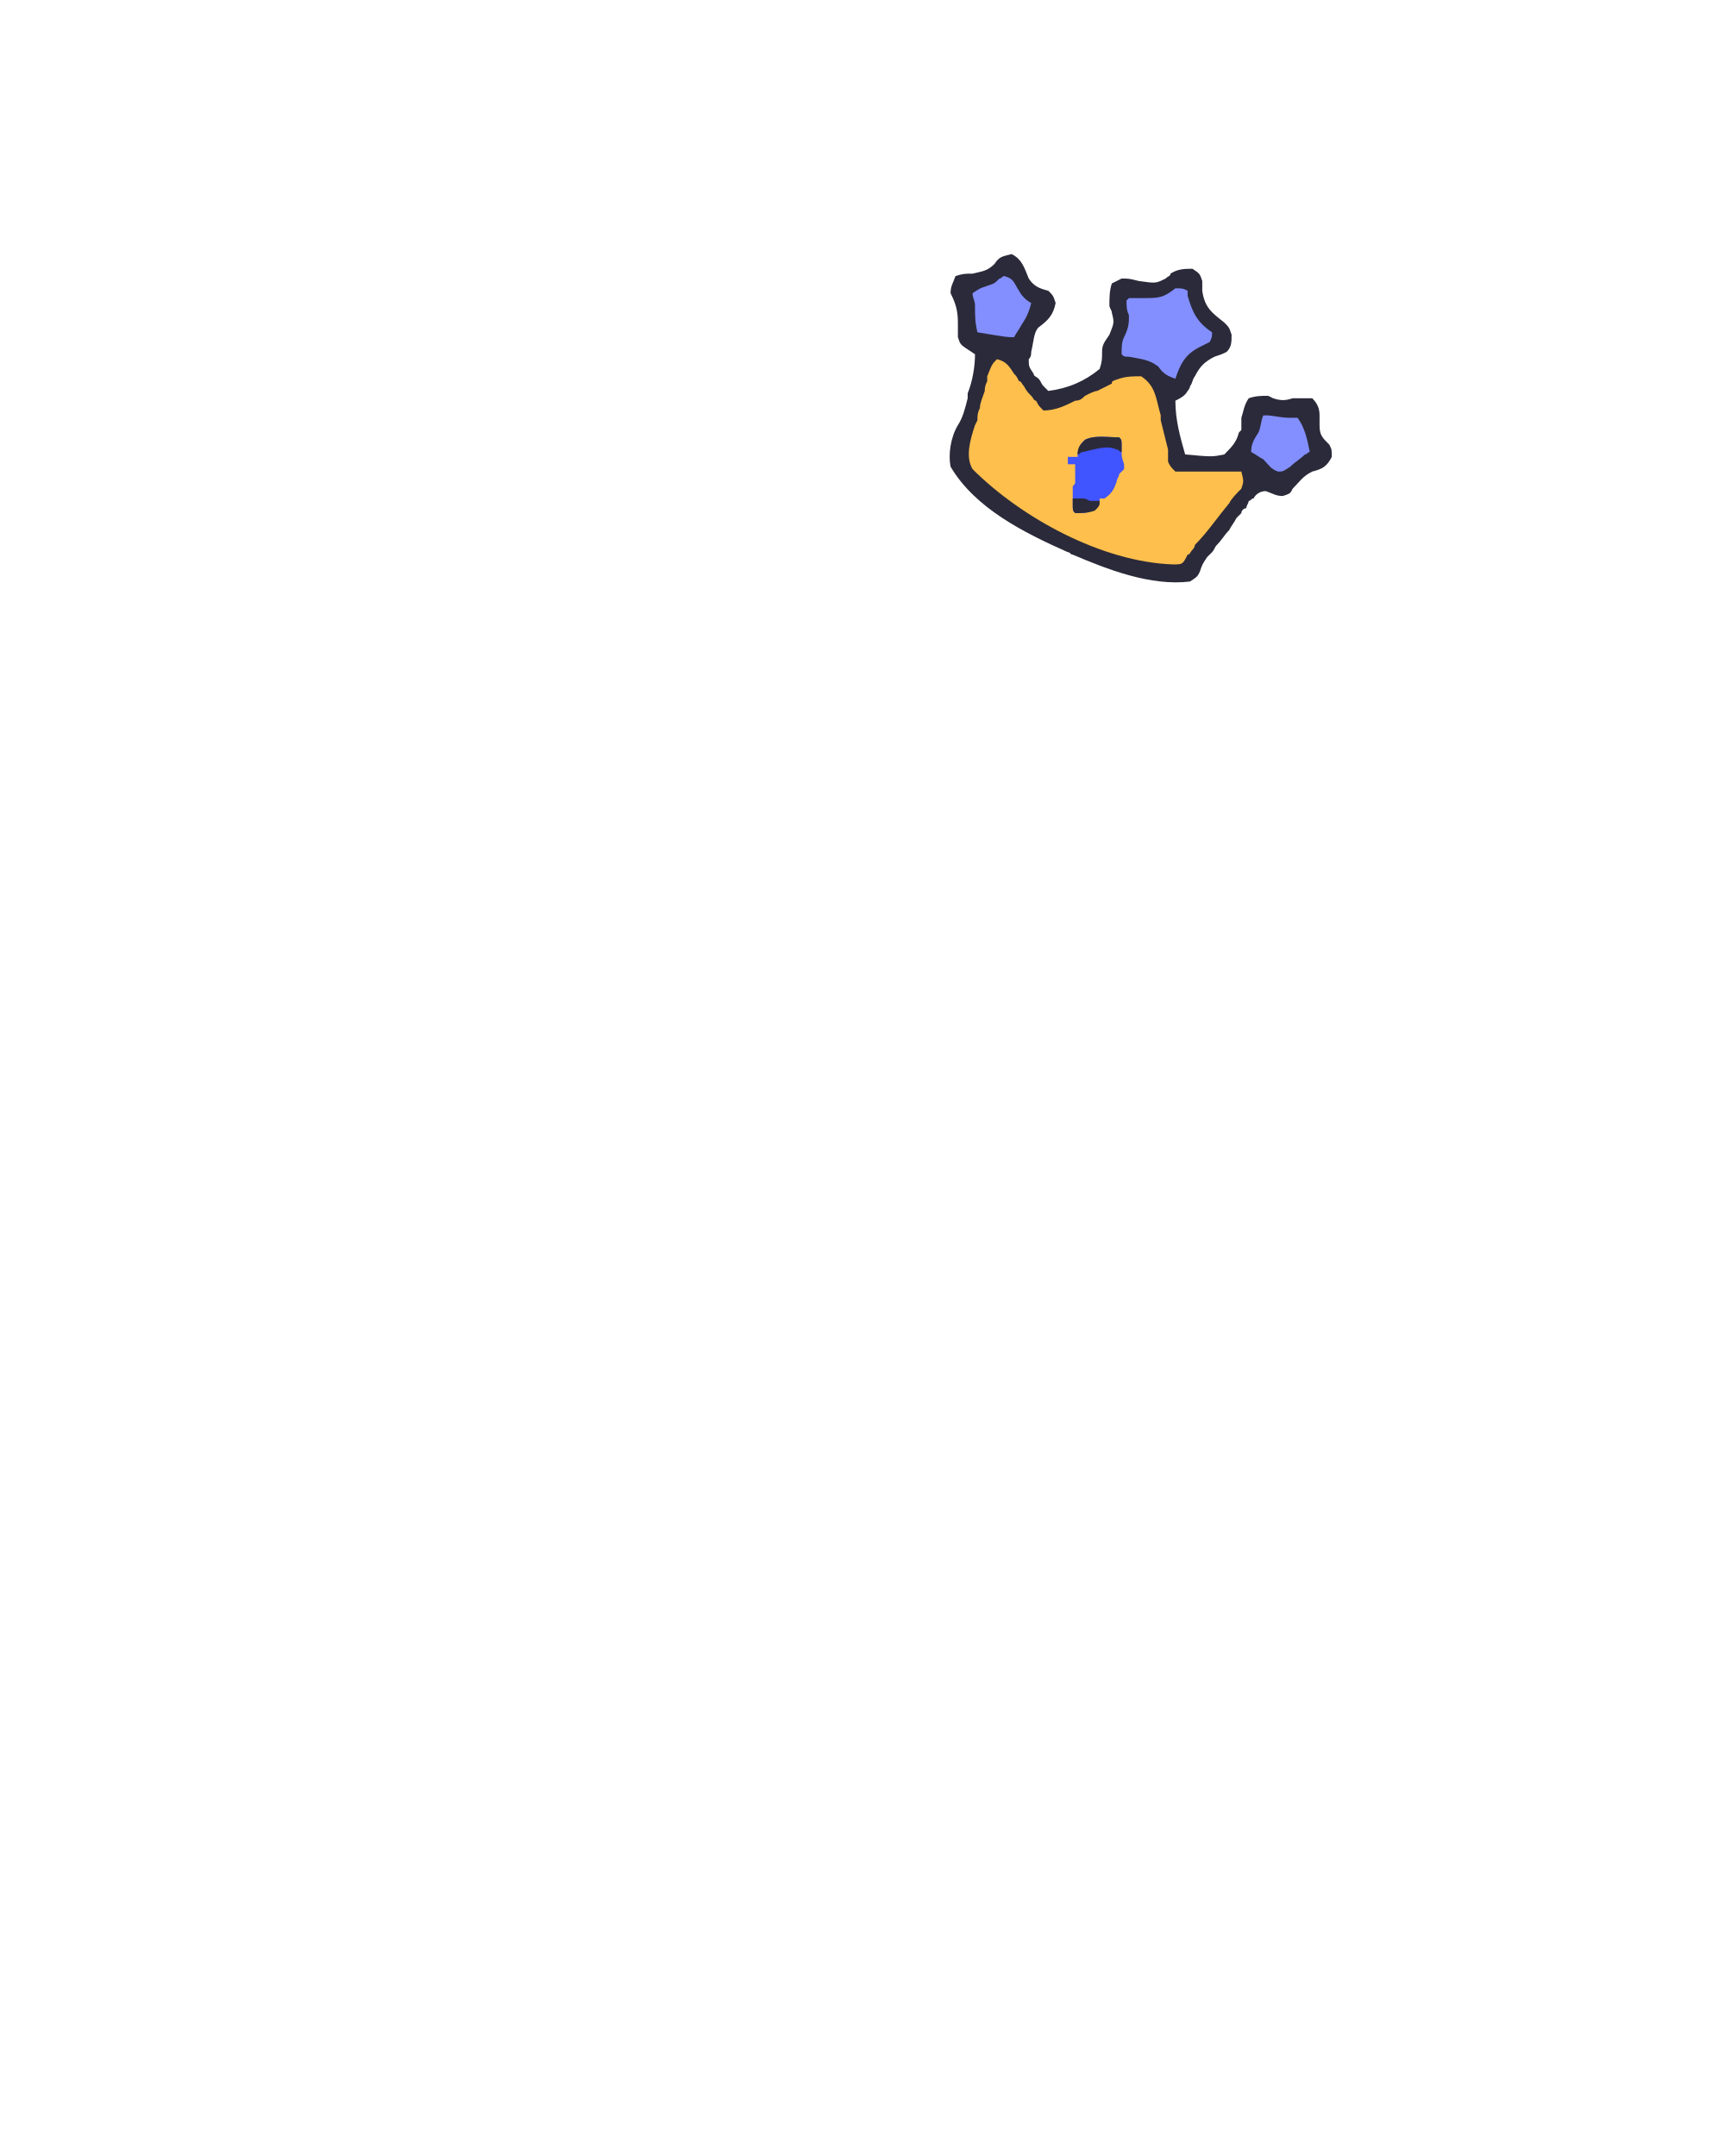
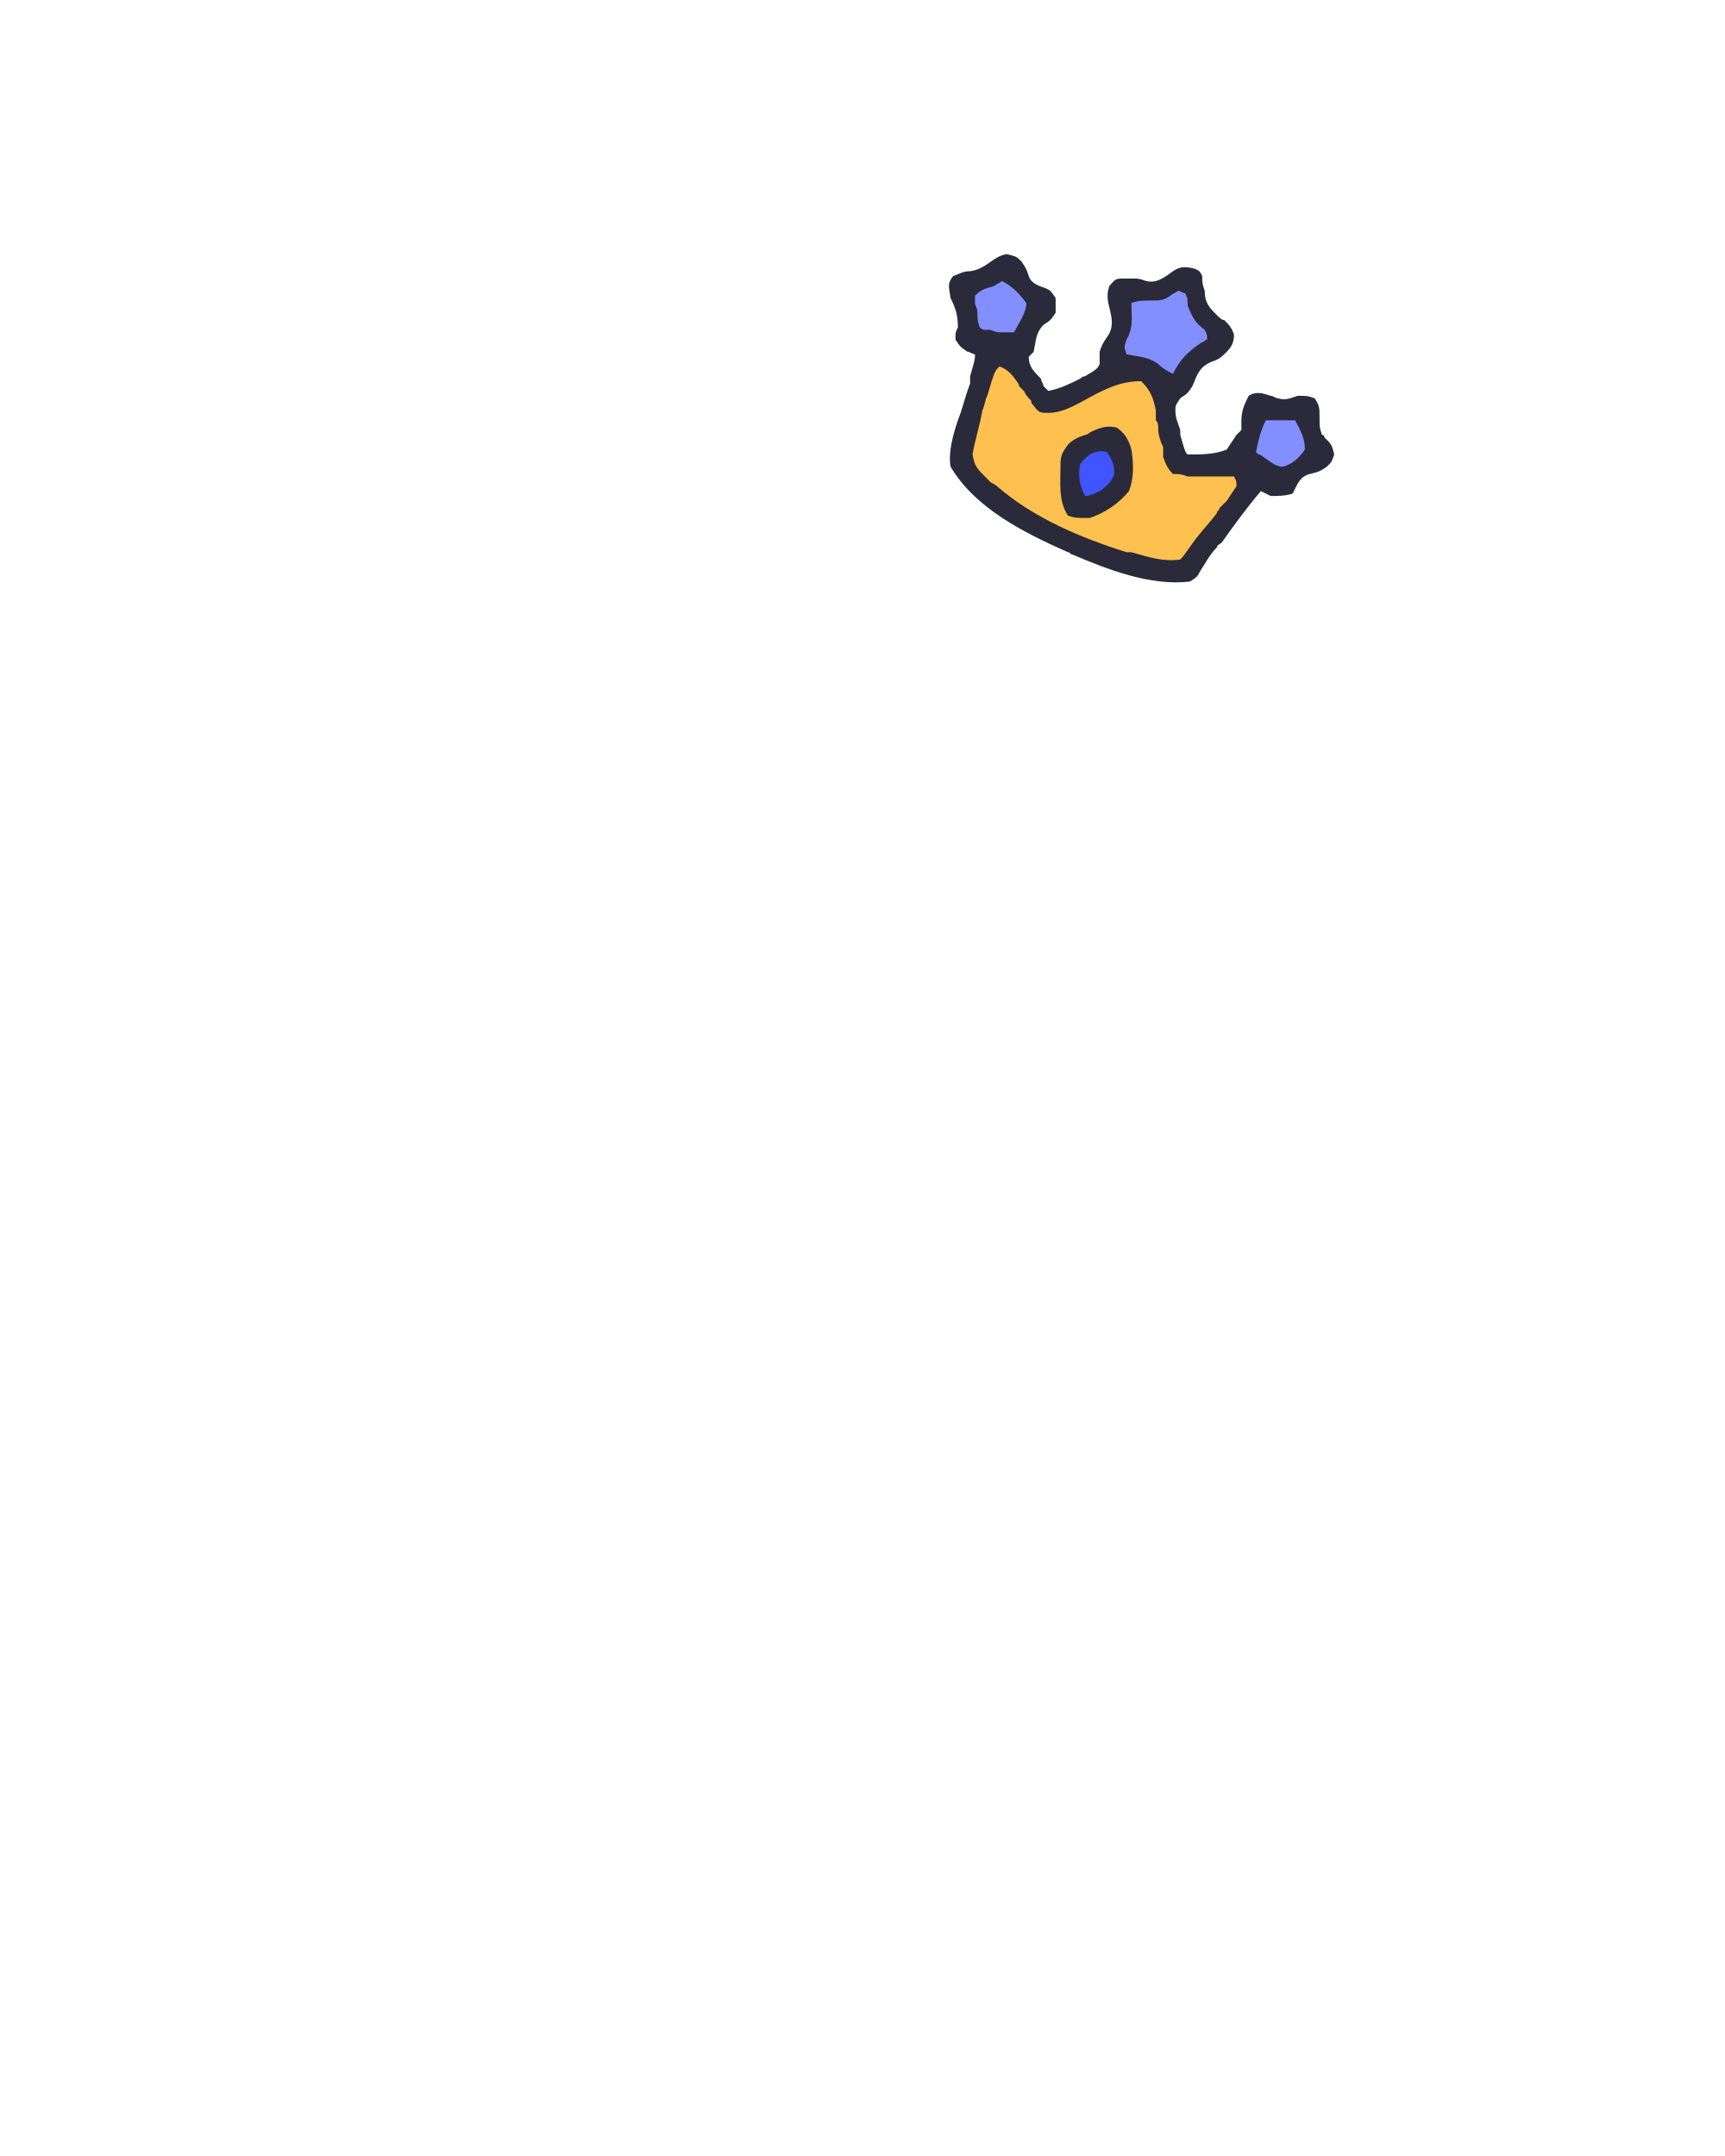
<svg xmlns="http://www.w3.org/2000/svg" viewBox="0 0 705.9 882.4">
-   <path fill="#2b2a3a" d="M414 104c4 2 5 5 7 10 2 3 4 4 8 5 2 2 2 2 3 5-1 5-3 7-7 10-2 2-2 6-3 10 0 1 0 2-1 3 0 3 0 3 2 6 0 1 1 1 2 2s1 2 2 3l2 2q12-1.5 21-9c1-3 1-4 1-7s1-4 3-7c2-5 2-5 1-9 0-1-1-2-1-3 0-3 0-6 1-9l4-2c3 0 3 0 7 1 7 1 7 1 11-1 1-1 2-1 2-2 3-2 6-2 9-2 3 2 3 2 4 5v4c1 7 4 9 9 13 2 2 2 2 3 5 0 3 0 5-2 7-2 1-2 1-5 2-4 2-6 4-8 8-1 1-1 3-2 4 0 1-1 2-1 2-1 2-3 3-5 4 0 8 2 15 4 22 11 1 11 1 16 0 3-3 5-5 6-9l1-1v-5c1-3 1-5 3-8 3-1 5-1 8-1l2 1c3 1 5 1 8 0h8c2 2 3 4 3 7v4c0 4 1 5 4 8 1 2 1 2 1 5-2 4-4 5-8 6-4 2-5 4-8 7-1 2-1 2-4 3-3 0-4-1-7-2-2 0-4 1-5 3-1 0-1 1-2 1 0 1-1 2-1 3-1 0-2 1-2 2l-2 2c-1 2-2 3-3 5-2 2-3 4-5 6-1 1-1 2-2 3l-2 2c-2 3-2 3-3 6-1 2-1 2-4 4-16 2-34-5-48-11-1 0-1-1-2-1-18-8-38-18-48-35-1-5 0-12 3-17 2-3 3-7 4-11v-2c2-5 3-11 3-16l-3-2c-3-2-3-2-4-5v-6c0-5-1-8-3-12 0-3 1-4 2-7 3-1 4-1 7-1 4-1 6-1 9-4 2-3 3-3 7-4" />
-   <path fill="#febf4c" d="M408 147c4 1 5 3 7 6 1 1 1 1 2 3 1 0 1 1 2 2 1 2 2 3 3 4s1 2 2 2c1 2 1 2 3 4 5 0 9-2 13-4 2 0 3-1 4-2 2-1 4-2 5-2l6-3c0-1 0-1 3-2s6-1 9-1c6 4 6 9 8 16v2l3 12v5c1 2 1 2 3 4h27c1 4 1 4 0 7-2 2-4 4-5 6-5 6-9 12-14 17 0 1-1 2-1 2-1 1-1 2-2 2-2 4-2 4-6 4-29-1-62-19-82-39-3-5-1-12 1-18l1-2c0-2 0-3 1-5 0-2 1-4 2-7 0-1 0-2 1-4v-2c2-5 2-5 4-7" />
-   <path fill="#838fff" d="M481 118c3 0 3 0 5 1v2c2 7 4 11 10 15 0 2 0 2-1 4l-4 2c-6 3-8 7-10 13-3-1-5-2-7-5-4-3-7-3-12-4-2 0-2 0-3-1 0-3 0-5 1-7 2-4 2-6 2-9-1-2-1-4-1-6l1-1h6c6 0 8 0 13-4" />
-   <path fill="#4054ff" d="M458 179c1 1 1 1 1 3v3c0 2 0 2 1 5v2l-2 2c0 1-1 2-1 3-1 3-2 5-5 7h-2v2c-1 2-1 2-3 3s-4 1-7 1c-1-1-1-1-1-3v-8c1-1 1-1 1-2v-7h-3v-3h4v-2c1-3 1-3 3-5 4-2 9-1 14-1" />
-   <path fill="#838fff" d="M411 113c4 1 4 3 6 6 1 2 3 4 5 5-1 4-2 6-4 9-1 2-2 3-3 5-3 0-3 0-15-2-1-4-1-7-1-11 0-2-1-3-1-5 3-2 3-2 6-3s3-1 5-3c1 0 1-1 2-1m106 57h2c7 1 7 1 10 1h2c3 4 4 9 5 14-1 0-1 1-2 1-2 2-4 3-6 5-3 2-3 2-5 2-3-1-4-3-6-5-2-1-3-2-5-3 0-3 1-5 3-8 1-2 1-5 2-7" />
-   <path fill="#2b2a3a" d="M458 179c1 1 1 1 1 4v2c-1 0-1-1-2-1-4-2-9 0-14 1-1 0-1 1-2 1 0-3 1-4 3-6 4-2 9-1 14-1m-19 25h4c1 0 1 0 3 1h4c0 2 0 2-2 4-3 1-5 1-8 1-1-1-1-1-1-4z" />
+   <path fill="#2b2a3a" d="M412 104c4 1 4 1 6 3 2 3 2 3 3 6s4 4 7 5c2 1 2 1 4 4v6c-2 3-2 3-5 5-3 3-3 6-4 11l-2 2c0 4 2 6 5 9 0 1 1 2 1 3l2 2c5-1 9-3 13-5 0 0 1-1 2-1 5-3 5-3 6-5v-5c1-3 1-3 3-6 3-4 2-8 1-12s-1-6 0-9c2-2 2-3 5-3h5c2 0 2 0 5 1 4 1 7-1 11-4 3-2 5-2 9-1 2 1 2 1 3 3 0 3 0 3 1 6 0 5 2 7 5 10 1 1 2 2 3 2 2 2 3 3 4 6 0 3-1 5-3 7s-3 3-6 4c-5 2-6 5-8 10-2 3-2 3-5 5-2 3-2 3-2 5 0 3 1 5 2 8v2c2 7 2 7 3 8 6 0 11 0 16-2l4-6 2-2v-3c0-5 1-7 3-11 3-2 6-1 9 0 1 0 2 1 3 1 3 1 5 0 8-1 4 0 4 0 7 1 2 3 2 4 2 8s0 4 1 7c1 0 1 1 1 1 3 3 3 3 4 7-1 3-1 3-3 5-3 2-3 2-7 3s-5 4-7 8c-3 1-6 1-9 1l-4-2c-6 7-11 14-16 21-1 1-2 1-2 2-3 3-5 7-7 10-1 2-1 2-4 4-16 2-34-5-48-11-1 0-1-1-2-1-18-8-38-18-48-35-1-6 1-13 3-19 2-5 3-10 5-15v-3c2-7 2-7 2-9-1 0-2-1-3-1-3-2-3-2-5-5 0-3 0-3 1-5 0-5-1-8-3-12-1-6-1-6 1-9 3-1 4-2 7-2 7-1 9-6 15-7" />
+   <path fill="#fec04e" d="M409 150c3 1 5 3 7 6 0 0 1 1 1 2l2 2c1 2 2 3 3 4 0 1 0 1 1 2 2 3 3 3 6 3 7 0 14-5 20-8s11-5 18-5c4 4 5 7 6 12v4c1 1 1 2 1 4s1 5 2 7v4c1 3 2 5 4 7 3 0 3 0 6 1h19c1 2 1 2 1 4l-4 6-3 3c0 1-1 1-1 2-3 4-6 7-9 11-5 7-5 7-6 8-7 1-13-1-20-3h-2c-19-6-38-14-53-27-1-1-2-1-3-2-6-6-6-6-7-11 1-6 3-12 4-18 1-2 1-4 2-6 3-10 3-10 5-12" />
+   <path fill="#2b2a3a" d="M457 175q4.5 3 6 9c1 6 1 12-1 17-4 5-10 9-16 11-6 0-6 0-9-1-4-6-3-14-3-21 0-4 1-5 3-8 2-2 4-3 7-4 0 0 1 0 2-1 4-2 7-3 11-2" />
+   <path fill="#838fff" d="M482 119c1 0 2 1 3 1 1 2 1 2 1 5 2 5 3 7 7 10 1 2 1 2 1 4-1 0-1 1-2 1-6 4-9 7-12 13-2-1-4-2-6-4-4-3-8-3-13-4-1-3-1-3 0-6 3-5 2-10 2-15 3-1 5-1 8-1 4 0 5 0 8-2 1-1 2-1 3-2m-72-4c4 2 7 5 10 9 0 4-3 8-5 12h-6c-2 0-3-1-4-1-3 0-3 0-4-1-1-2-1-4-1-6s-1-3-1-4v-3c3-3 5-3 8-4 1-1 2-1 3-2m108 57h12c2 4 4 7 4 12-2 3-5 6-9 7-3 0-5-2-8-4 0 0-1-1-2-1l-1-1c1-5 2-9 4-13" />
+   <path fill="#4054ff" d="M453 185c2 3 3 5 3 9-1 3-3 5-6 7-2 1-4 2-6 2-2-4-3-8-2-13 3-4 6-6 11-5" />
</svg>
